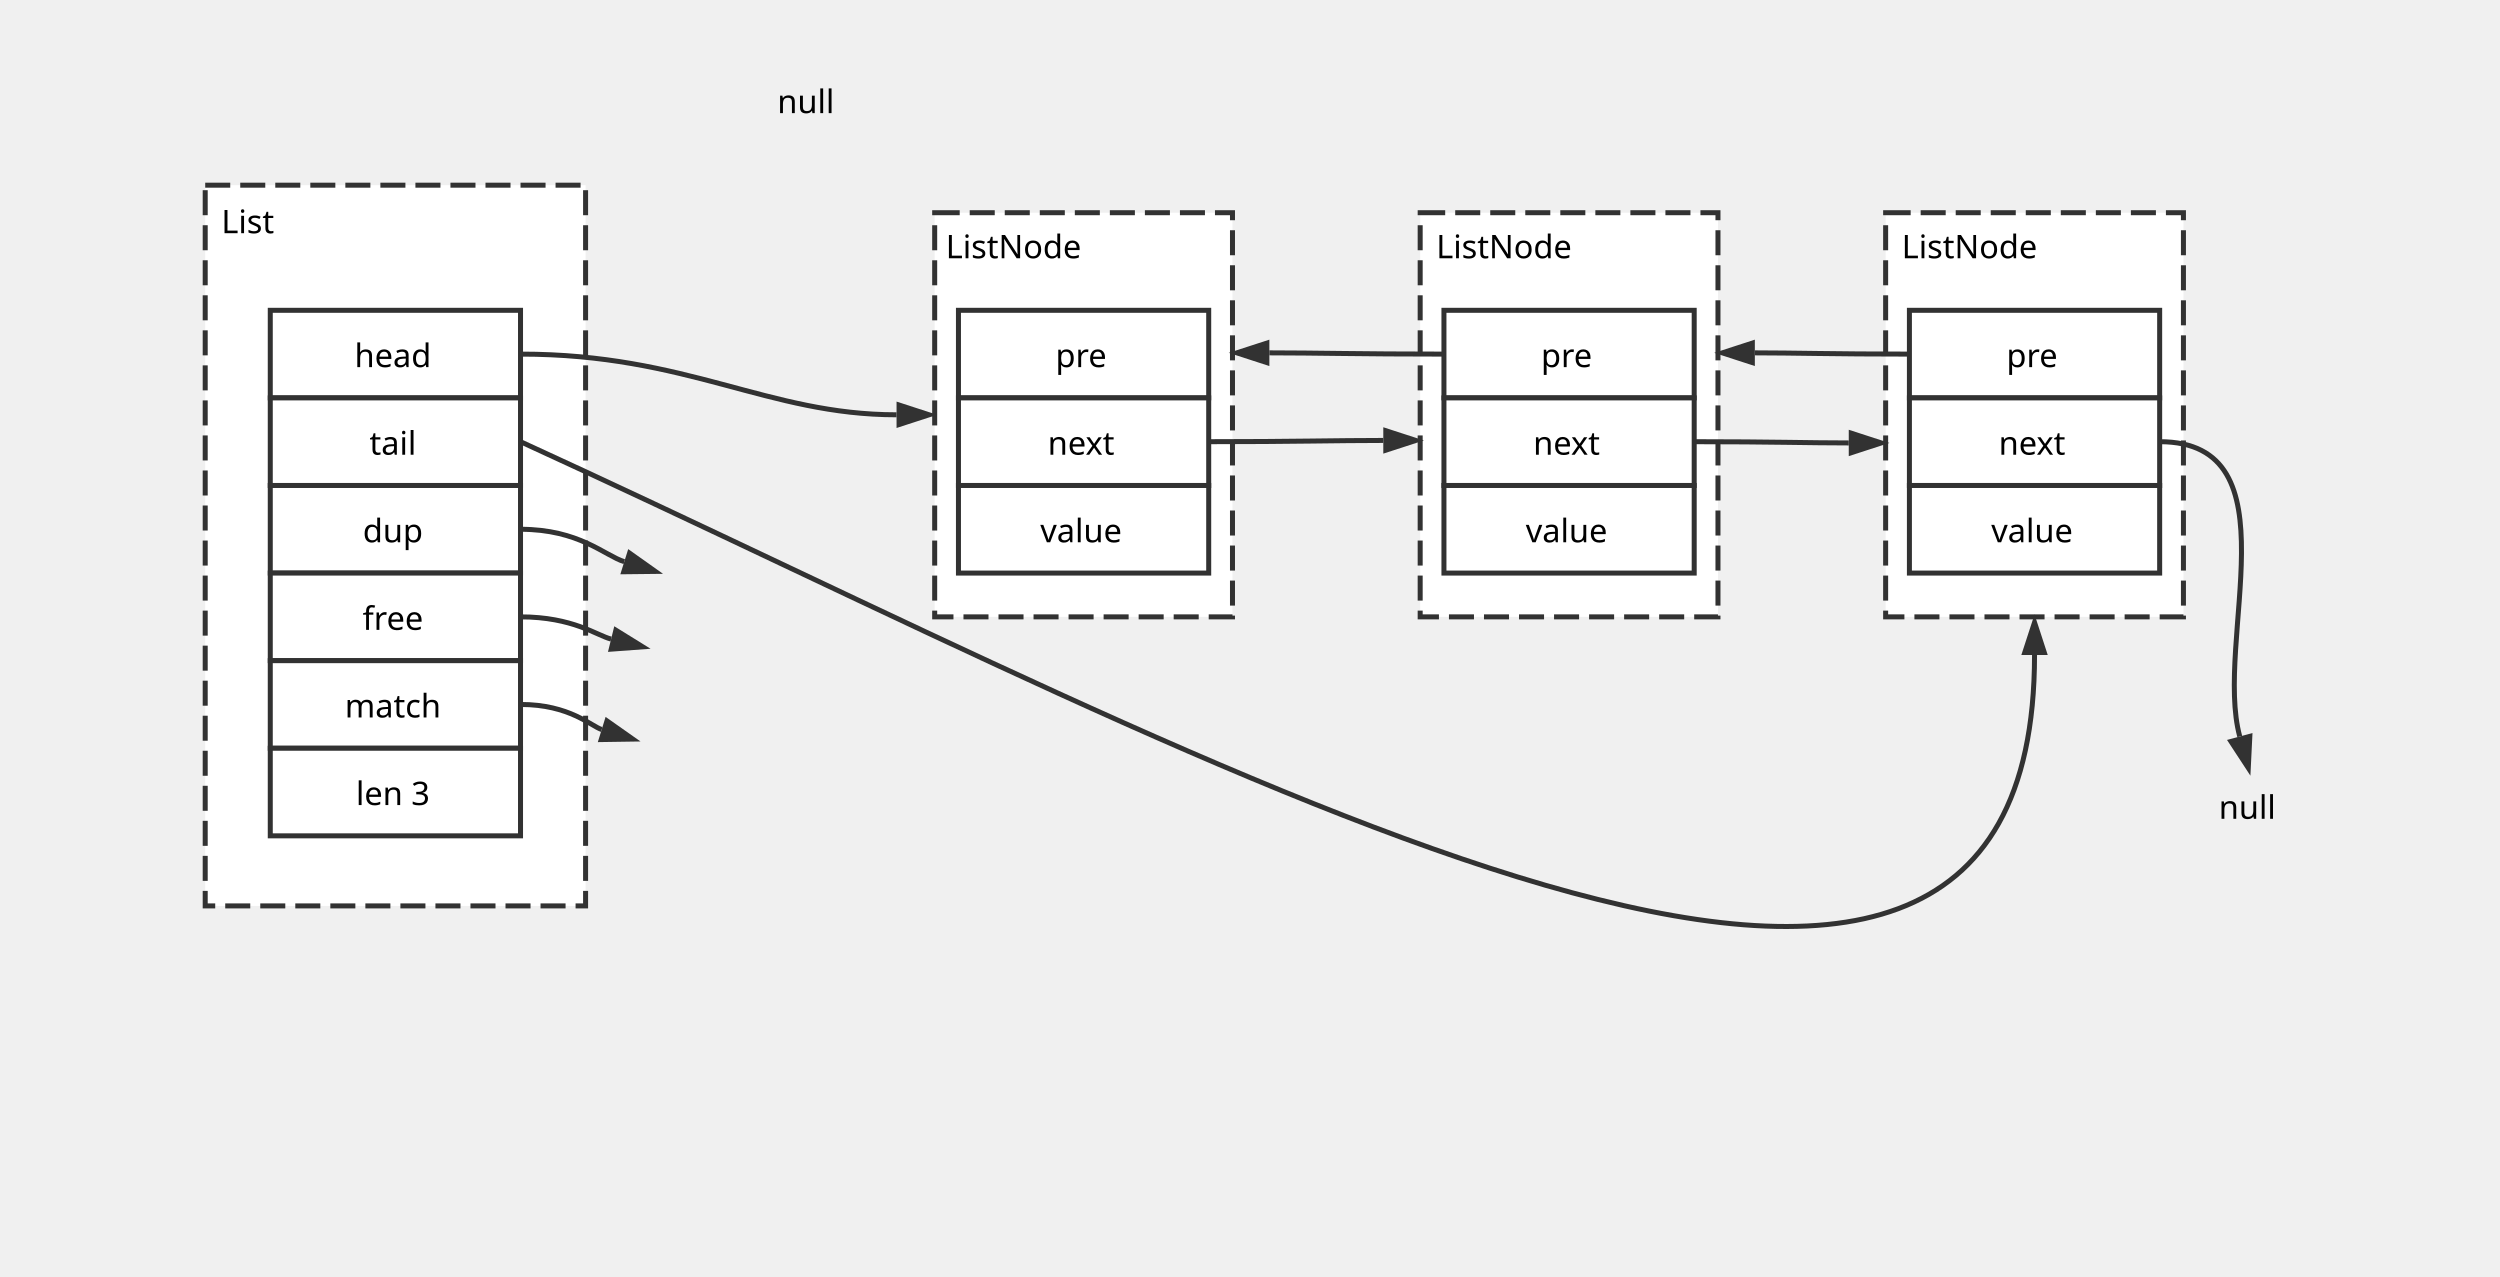
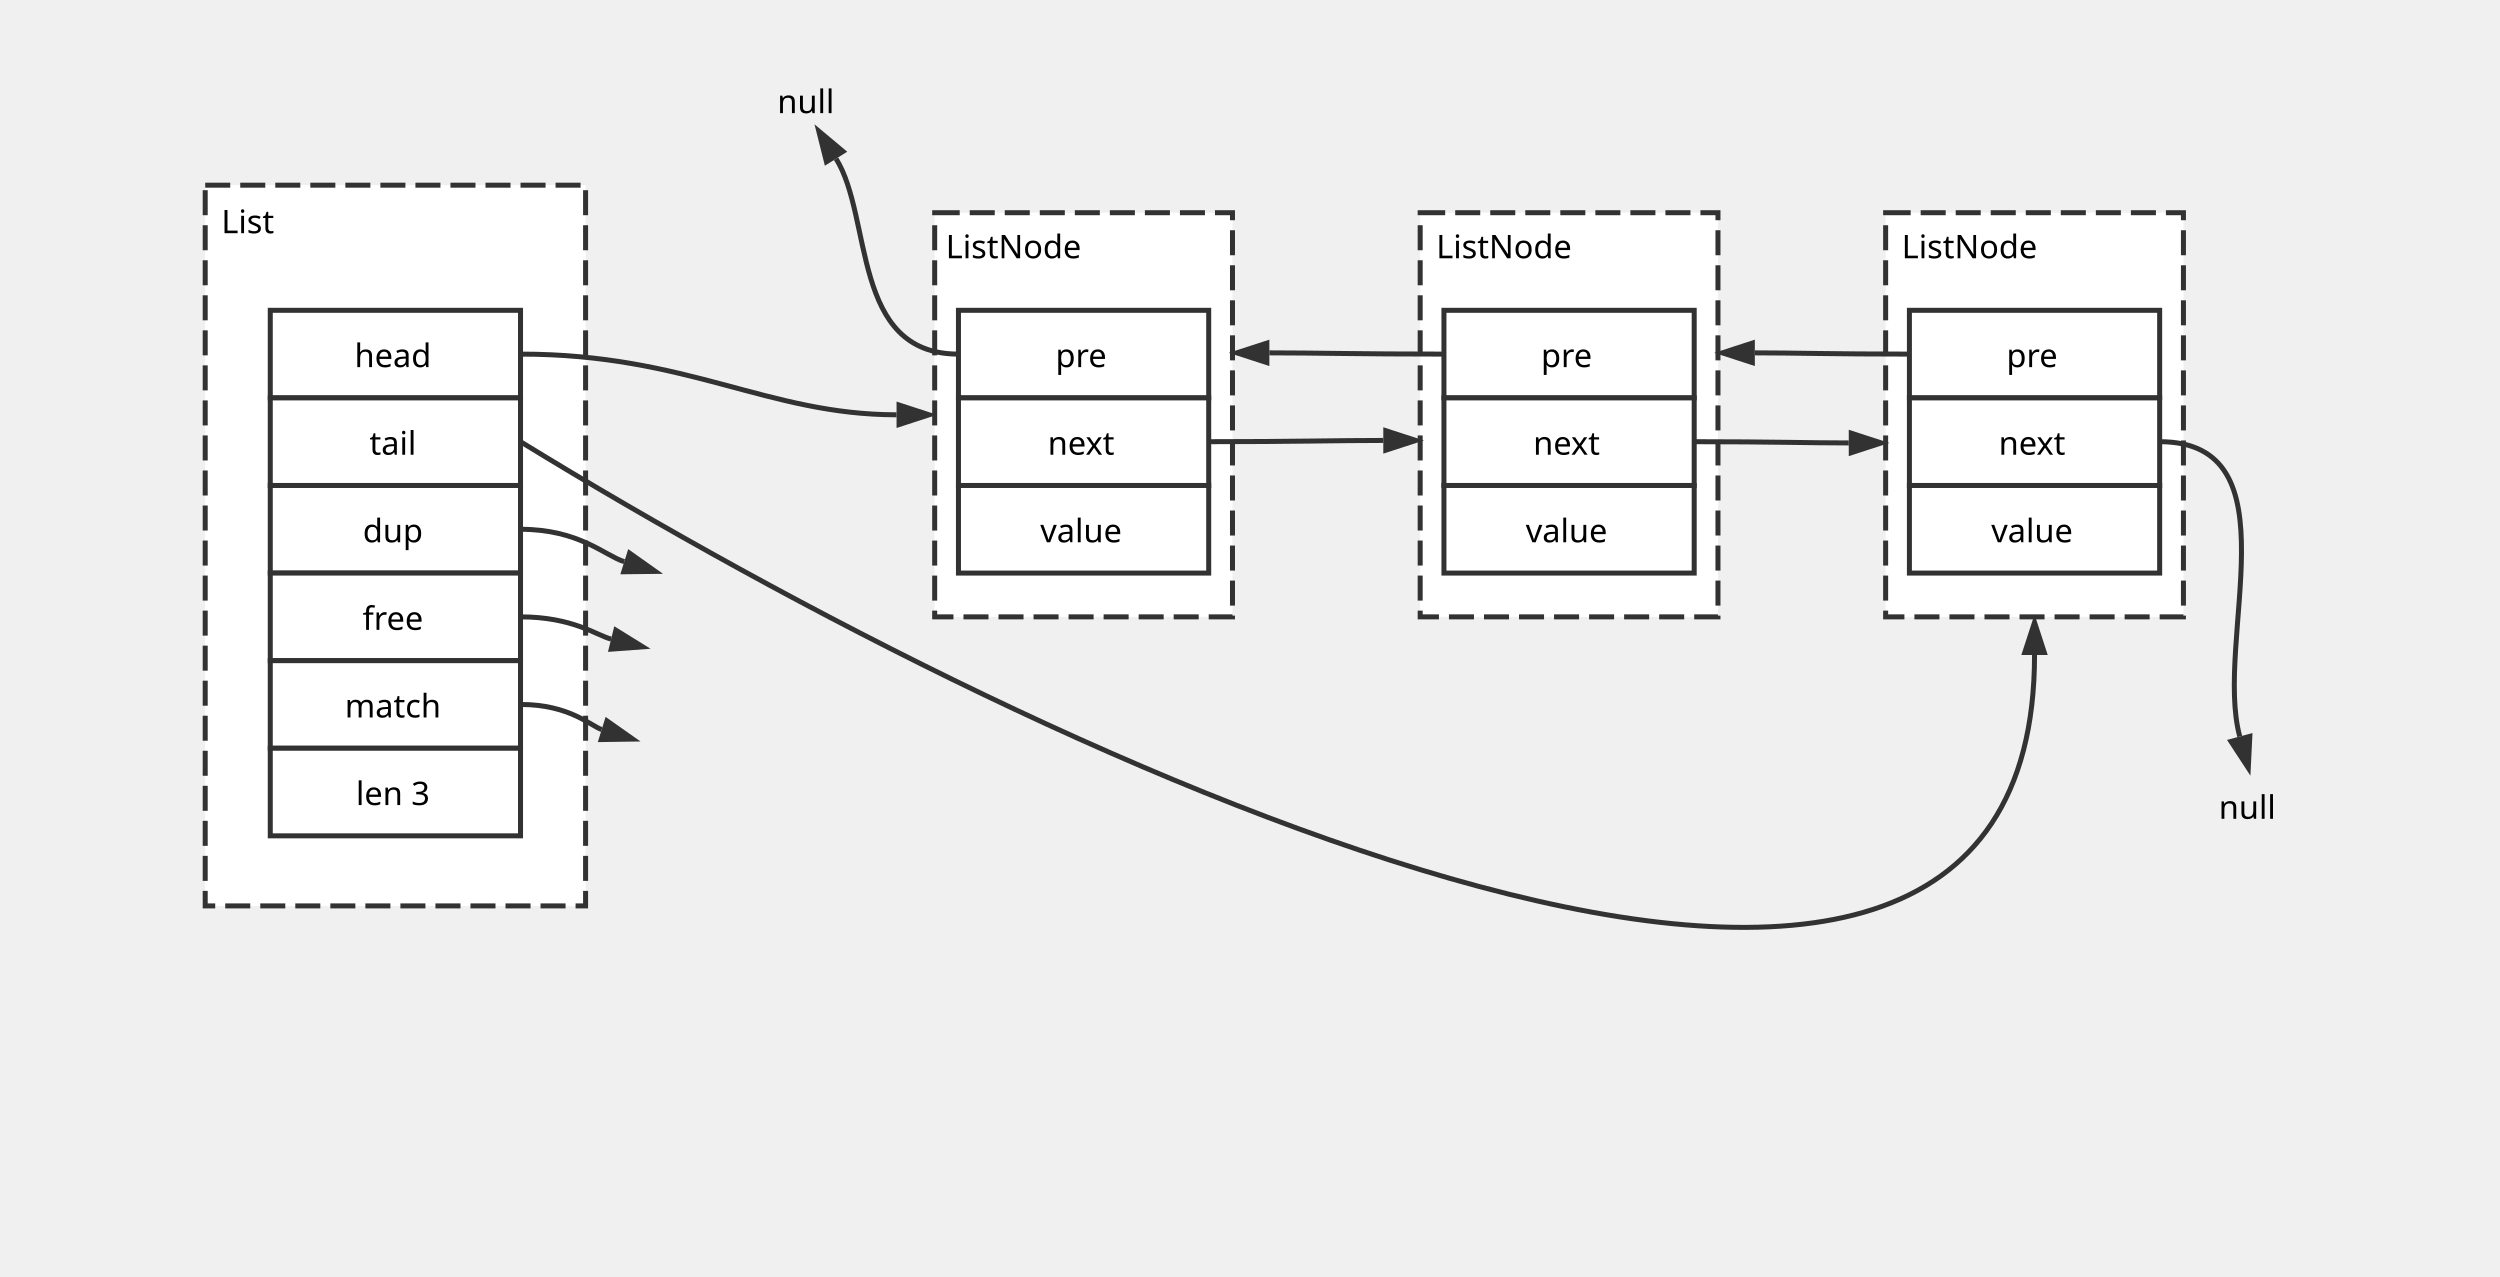
- <svg xmlns="http://www.w3.org/2000/svg" id="processonSvg1000" viewBox="275.0 125.488 999.0 510.114" width="999.0" height="510.114">
+ <svg xmlns="http://www.w3.org/2000/svg" id="processonSvg1000" viewBox="214.0 78.488 999.0 510.114" width="999.0" height="510.114">
  <defs id="ProcessOnDefs1001">
    <marker id="ProcessOnMarker1031" markerUnits="userSpaceOnUse" orient="auto" markerWidth="16.236" markerHeight="10.551" viewBox="-1.0 -1.376 16.236 10.551" refX="-1.0" refY="3.899">
      <path id="ProcessOnPath1032" d="M12.0 3.899L0.0 7.798V0.0Z" stroke="#323232" stroke-width="2.0" fill="#323232" transform="matrix(1.0,0.0,0.0,1.0,0.0,0.0)" />
    </marker>
    <marker id="ProcessOnMarker1035" markerUnits="userSpaceOnUse" orient="auto" markerWidth="16.236" markerHeight="10.551" viewBox="-1.0 -1.376 16.236 10.551" refX="-1.0" refY="3.899">
      <path id="ProcessOnPath1036" d="M12.0 3.899L0.0 7.798V0.0Z" stroke="#323232" stroke-width="2.0" fill="#323232" transform="matrix(1.0,0.0,0.0,1.0,0.0,0.0)" />
    </marker>
    <marker id="ProcessOnMarker1099" markerUnits="userSpaceOnUse" orient="auto" markerWidth="16.236" markerHeight="10.551" viewBox="-1.0 -1.376 16.236 10.551" refX="-1.0" refY="3.899">
      <path id="ProcessOnPath1100" d="M12.0 3.899L0.0 7.798V0.0Z" stroke="#323232" stroke-width="2.0" fill="#323232" transform="matrix(1.0,0.0,0.0,1.0,0.0,0.0)" />
    </marker>
    <marker id="ProcessOnMarker1103" markerUnits="userSpaceOnUse" orient="auto" markerWidth="16.236" markerHeight="10.551" viewBox="-1.0 -1.376 16.236 10.551" refX="-1.0" refY="3.899">
      <path id="ProcessOnPath1104" d="M12.0 3.899L0.0 7.798V0.0Z" stroke="#323232" stroke-width="2.0" fill="#323232" transform="matrix(1.0,0.0,0.0,1.0,0.0,0.0)" />
    </marker>
    <marker id="ProcessOnMarker1107" markerUnits="userSpaceOnUse" orient="auto" markerWidth="16.236" markerHeight="10.551" viewBox="-1.0 -1.376 16.236 10.551" refX="-1.0" refY="3.899">
      <path id="ProcessOnPath1108" d="M12.0 3.899L0.0 7.798V0.0Z" stroke="#323232" stroke-width="2.0" fill="#323232" transform="matrix(1.0,0.0,0.0,1.0,0.0,0.0)" />
    </marker>
    <marker id="ProcessOnMarker1111" markerUnits="userSpaceOnUse" orient="auto" markerWidth="16.236" markerHeight="10.551" viewBox="-1.0 -1.376 16.236 10.551" refX="-1.0" refY="3.899">
      <path id="ProcessOnPath1112" d="M12.0 3.899L0.0 7.798V0.0Z" stroke="#323232" stroke-width="2.0" fill="#323232" transform="matrix(1.0,0.0,0.0,1.0,0.0,0.0)" />
    </marker>
-     <marker id="ProcessOnMarker1123" markerUnits="userSpaceOnUse" orient="auto" markerWidth="16.236" markerHeight="10.551" viewBox="-1.0 -1.376 16.236 10.551" refX="-1.0" refY="3.899">
-       <path id="ProcessOnPath1124" d="M12.0 3.899L0.0 7.798V0.0Z" stroke="#323232" stroke-width="2.0" fill="#323232" transform="matrix(1.0,0.0,0.0,1.0,0.0,0.0)" />
+     <marker id="ProcessOnMarker1115" markerUnits="userSpaceOnUse" orient="auto" markerWidth="16.236" markerHeight="10.551" viewBox="-1.0 -1.376 16.236 10.551" refX="-1.0" refY="3.899">
+       <path id="ProcessOnPath1116" d="M12.0 3.899L0.0 7.798V0.0Z" stroke="#323232" stroke-width="2.0" fill="#323232" transform="matrix(1.0,0.0,0.0,1.0,0.0,0.0)" />
    </marker>
    <marker id="ProcessOnMarker1127" markerUnits="userSpaceOnUse" orient="auto" markerWidth="16.236" markerHeight="10.551" viewBox="-1.0 -1.376 16.236 10.551" refX="-1.0" refY="3.899">
      <path id="ProcessOnPath1128" d="M12.0 3.899L0.0 7.798V0.0Z" stroke="#323232" stroke-width="2.0" fill="#323232" transform="matrix(1.0,0.0,0.0,1.0,0.0,0.0)" />
    </marker>
    <marker id="ProcessOnMarker1131" markerUnits="userSpaceOnUse" orient="auto" markerWidth="16.236" markerHeight="10.551" viewBox="-1.0 -1.376 16.236 10.551" refX="-1.0" refY="3.899">
      <path id="ProcessOnPath1132" d="M12.0 3.899L0.0 7.798V0.0Z" stroke="#323232" stroke-width="2.0" fill="#323232" transform="matrix(1.0,0.0,0.0,1.0,0.0,0.0)" />
    </marker>
    <marker id="ProcessOnMarker1135" markerUnits="userSpaceOnUse" orient="auto" markerWidth="16.236" markerHeight="10.551" viewBox="-1.0 -1.376 16.236 10.551" refX="-1.0" refY="3.899">
      <path id="ProcessOnPath1136" d="M12.0 3.899L0.0 7.798V0.0Z" stroke="#323232" stroke-width="2.0" fill="#323232" transform="matrix(1.0,0.0,0.0,1.0,0.0,0.0)" />
    </marker>
+     <marker id="ProcessOnMarker1139" markerUnits="userSpaceOnUse" orient="auto" markerWidth="16.236" markerHeight="10.551" viewBox="-1.0 -1.376 16.236 10.551" refX="-1.0" refY="3.899">
+       <path id="ProcessOnPath1140" d="M12.0 3.899L0.0 7.798V0.0Z" stroke="#323232" stroke-width="2.0" fill="#323232" transform="matrix(1.0,0.0,0.0,1.0,0.0,0.0)" />
+     </marker>
  </defs>
  <g id="ProcessOnG1002">
-     <path id="ProcessOnPath1003" d="M275.0 125.488H1274.0V635.602H275.0V125.488Z" fill="none" />
+     <path id="ProcessOnPath1003" d="M214.0 78.488H1213.0V588.602H214.0V78.488Z" fill="none" />
    <g id="ProcessOnG1004">
-       <g id="ProcessOnG1005" transform="matrix(1.0,0.0,0.0,1.0,648.5,210.4879)" opacity="1.0">
+       <g id="ProcessOnG1005" transform="matrix(1.0,0.0,0.0,1.0,587.5,163.4879)" opacity="1.0">
        <path id="ProcessOnPath1006" d="M0.0 0.0L119.0 0.0L119.0 161.5L0.0 161.5Z" stroke="#323232" stroke-width="2.0" stroke-dasharray="10.0 4.0" opacity="1.0" fill="#ffffff" />
      </g>
-       <g id="ProcessOnG1007" transform="matrix(1.0,0.0,0.0,1.0,357.0,199.4879)" opacity="1.0">
+       <g id="ProcessOnG1007" transform="matrix(1.0,0.0,0.0,1.0,296.0,152.4879)" opacity="1.0">
        <path id="ProcessOnPath1008" d="M0.0 0.0L152.0 0.0L152.0 288.0L0.0 288.0Z" stroke="#323232" stroke-width="2.0" stroke-dasharray="10.0 4.0" opacity="1.0" fill="#ffffff" />
      </g>
-       <g id="ProcessOnG1009" transform="matrix(1.0,0.0,0.0,1.0,383.0,249.4879)" opacity="1.0">
+       <g id="ProcessOnG1009" transform="matrix(1.0,0.0,0.0,1.0,322.0,202.4879)" opacity="1.0">
        <path id="ProcessOnPath1010" d="M0.0 0.0L100.0 0.0L100.0 35.0L0.0 35.0Z" stroke="#323232" stroke-width="2.0" stroke-dasharray="none" opacity="1.0" fill="#ffffff" />
        <g id="ProcessOnG1011" transform="matrix(1.0,0.0,0.0,1.0,10.0,9.375)">
          <text id="ProcessOnText1012" fill="#000000" font-size="13" x="39.0" y="13.325" font-family="微软雅黑" font-weight="normal" font-style="normal" text-decoration="none" family="微软雅黑" text-anchor="middle" size="13">head</text>
        </g>
      </g>
-       <g id="ProcessOnG1013" transform="matrix(1.0,0.0,0.0,1.0,383.0,284.4879)" opacity="1.0">
+       <g id="ProcessOnG1013" transform="matrix(1.0,0.0,0.0,1.0,322.0,237.4879)" opacity="1.0">
        <path id="ProcessOnPath1014" d="M0.0 0.0L100.0 0.0L100.0 35.0L0.0 35.0Z" stroke="#323232" stroke-width="2.0" stroke-dasharray="none" opacity="1.0" fill="#ffffff" />
        <g id="ProcessOnG1015" transform="matrix(1.0,0.0,0.0,1.0,10.0,9.375)">
          <text id="ProcessOnText1016" fill="#000000" font-size="13" x="39.0" y="13.325" font-family="微软雅黑" font-weight="normal" font-style="normal" text-decoration="none" family="微软雅黑" text-anchor="middle" size="13">tail</text>
        </g>
      </g>
-       <g id="ProcessOnG1017" transform="matrix(1.0,0.0,0.0,1.0,383.0,319.4879)" opacity="1.0">
+       <g id="ProcessOnG1017" transform="matrix(1.0,0.0,0.0,1.0,322.0,272.4879)" opacity="1.0">
        <path id="ProcessOnPath1018" d="M0.0 0.0L100.0 0.0L100.0 35.0L0.0 35.0Z" stroke="#323232" stroke-width="2.0" stroke-dasharray="none" opacity="1.0" fill="#ffffff" />
        <g id="ProcessOnG1019" transform="matrix(1.0,0.0,0.0,1.0,10.0,9.375)">
          <text id="ProcessOnText1020" fill="#000000" font-size="13" x="39.0" y="13.325" font-family="微软雅黑" font-weight="normal" font-style="normal" text-decoration="none" family="微软雅黑" text-anchor="middle" size="13">dup</text>
        </g>
      </g>
-       <g id="ProcessOnG1021" transform="matrix(1.0,0.0,0.0,1.0,383.0,354.4879)" opacity="1.0">
+       <g id="ProcessOnG1021" transform="matrix(1.0,0.0,0.0,1.0,322.0,307.4879)" opacity="1.0">
        <path id="ProcessOnPath1022" d="M0.0 0.0L100.0 0.0L100.0 35.0L0.0 35.0Z" stroke="#323232" stroke-width="2.0" stroke-dasharray="none" opacity="1.0" fill="#ffffff" />
        <g id="ProcessOnG1023" transform="matrix(1.0,0.0,0.0,1.0,10.0,9.375)">
          <text id="ProcessOnText1024" fill="#000000" font-size="13" x="39.0" y="13.325" font-family="微软雅黑" font-weight="normal" font-style="normal" text-decoration="none" family="微软雅黑" text-anchor="middle" size="13">free</text>
        </g>
      </g>
-       <g id="ProcessOnG1025" transform="matrix(1.0,0.0,0.0,1.0,383.0,389.4879)" opacity="1.0">
+       <g id="ProcessOnG1025" transform="matrix(1.0,0.0,0.0,1.0,322.0,342.4879)" opacity="1.0">
        <path id="ProcessOnPath1026" d="M0.0 0.0L100.0 0.0L100.0 35.0L0.0 35.0Z" stroke="#323232" stroke-width="2.0" stroke-dasharray="none" opacity="1.0" fill="#ffffff" />
        <g id="ProcessOnG1027" transform="matrix(1.0,0.0,0.0,1.0,10.0,9.375)">
          <text id="ProcessOnText1028" fill="#000000" font-size="13" x="39.0" y="13.325" font-family="微软雅黑" font-weight="normal" font-style="normal" text-decoration="none" family="微软雅黑" text-anchor="middle" size="13">match</text>
        </g>
      </g>
      <g id="ProcessOnG1029">
-         <path id="ProcessOnPath1030" d="M483.0 371.988C504.004 371.988 513.6 379.488 519.202 380.861" stroke="#323232" stroke-width="2.0" stroke-dasharray="none" fill="none" marker-end="url(#ProcessOnMarker1031)" />
+         <path id="ProcessOnPath1030" d="M422.0 324.988C443.004 324.988 452.6 332.488 458.202 333.861" stroke="#323232" stroke-width="2.0" stroke-dasharray="none" fill="none" marker-end="url(#ProcessOnMarker1031)" />
      </g>
      <g id="ProcessOnG1033">
-         <path id="ProcessOnPath1034" d="M483.0 406.988C502.674 406.988 511.2 415.688 515.441 416.996" stroke="#323232" stroke-width="2.0" stroke-dasharray="none" fill="none" marker-end="url(#ProcessOnMarker1035)" />
-       </g>
-       <g id="ProcessOnG1037" transform="matrix(1.0,0.0,0.0,1.0,295.0,193.4879)" opacity="1.0">
+         <path id="ProcessOnPath1034" d="M422.0 359.988C441.674 359.988 450.2 368.688 454.441 369.996" stroke="#323232" stroke-width="2.0" stroke-dasharray="none" fill="none" marker-end="url(#ProcessOnMarker1035)" />
+       </g>
+       <g id="ProcessOnG1037" transform="matrix(1.0,0.0,0.0,1.0,234.0,146.4879)" opacity="1.0">
        <path id="ProcessOnPath1038" d="M0.0 0.0L160.0 0.0L160.0 40.0L0.0 40.0Z" stroke="none" stroke-width="0.0" stroke-dasharray="none" opacity="1.0" fill="none" />
        <g id="ProcessOnG1039" transform="matrix(1.0,0.0,0.0,1.0,0.0,11.875)">
          <text id="ProcessOnText1040" fill="#000000" font-size="13" x="79.0" y="13.325" font-family="微软雅黑" font-weight="normal" font-style="normal" text-decoration="none" family="微软雅黑" text-anchor="middle" size="13">List</text>
        </g>
      </g>
-       <g id="ProcessOnG1041" transform="matrix(1.0,0.0,0.0,1.0,658.0,249.4879)" opacity="1.0">
+       <g id="ProcessOnG1041" transform="matrix(1.0,0.0,0.0,1.0,597.0,202.4879)" opacity="1.0">
        <path id="ProcessOnPath1042" d="M0.0 0.0L100.0 0.0L100.0 35.0L0.0 35.0Z" stroke="#323232" stroke-width="2.0" stroke-dasharray="none" opacity="1.0" fill="#ffffff" />
        <g id="ProcessOnG1043" transform="matrix(1.0,0.0,0.0,1.0,10.0,9.375)">
          <text id="ProcessOnText1044" fill="#000000" font-size="13" x="39.0" y="13.325" font-family="微软雅黑" font-weight="normal" font-style="normal" text-decoration="none" family="微软雅黑" text-anchor="middle" size="13">pre</text>
        </g>
      </g>
-       <g id="ProcessOnG1045" transform="matrix(1.0,0.0,0.0,1.0,658.0,284.4879)" opacity="1.0">
+       <g id="ProcessOnG1045" transform="matrix(1.0,0.0,0.0,1.0,597.0,237.4879)" opacity="1.0">
        <path id="ProcessOnPath1046" d="M0.0 0.0L100.0 0.0L100.0 35.0L0.0 35.0Z" stroke="#323232" stroke-width="2.0" stroke-dasharray="none" opacity="1.0" fill="#ffffff" />
        <g id="ProcessOnG1047" transform="matrix(1.0,0.0,0.0,1.0,10.0,9.375)">
          <text id="ProcessOnText1048" fill="#000000" font-size="13" x="39.0" y="13.325" font-family="微软雅黑" font-weight="normal" font-style="normal" text-decoration="none" family="微软雅黑" text-anchor="middle" size="13">next</text>
        </g>
      </g>
-       <g id="ProcessOnG1049" transform="matrix(1.0,0.0,0.0,1.0,658.0,319.4879)" opacity="1.0">
+       <g id="ProcessOnG1049" transform="matrix(1.0,0.0,0.0,1.0,597.0,272.4879)" opacity="1.0">
        <path id="ProcessOnPath1050" d="M0.0 0.0L100.0 0.0L100.0 35.0L0.0 35.0Z" stroke="#323232" stroke-width="2.0" stroke-dasharray="none" opacity="1.0" fill="#ffffff" />
        <g id="ProcessOnG1051" transform="matrix(1.0,0.0,0.0,1.0,10.0,9.375)">
          <text id="ProcessOnText1052" fill="#000000" font-size="13" x="39.0" y="13.325" font-family="微软雅黑" font-weight="normal" font-style="normal" text-decoration="none" family="微软雅黑" text-anchor="middle" size="13">value</text>
        </g>
      </g>
-       <g id="ProcessOnG1053" transform="matrix(1.0,0.0,0.0,1.0,383.0,424.4879)" opacity="1.0">
+       <g id="ProcessOnG1053" transform="matrix(1.0,0.0,0.0,1.0,322.0,377.4879)" opacity="1.0">
        <path id="ProcessOnPath1054" d="M0.0 0.0L100.0 0.0L100.0 35.0L0.0 35.0Z" stroke="#323232" stroke-width="2.0" stroke-dasharray="none" opacity="1.0" fill="#ffffff" />
        <g id="ProcessOnG1055" transform="matrix(1.0,0.0,0.0,1.0,10.0,9.375)">
          <text id="ProcessOnText1056" fill="#000000" font-size="13" x="39.0" y="13.325" font-family="微软雅黑" font-weight="normal" font-style="normal" text-decoration="none" family="微软雅黑" text-anchor="middle" size="13">len 3</text>
        </g>
      </g>
-       <g id="ProcessOnG1057" transform="matrix(1.0,0.0,0.0,1.0,601.0,203.4879)" opacity="1.0">
+       <g id="ProcessOnG1057" transform="matrix(1.0,0.0,0.0,1.0,540.0,156.4879)" opacity="1.0">
        <path id="ProcessOnPath1058" d="M0.0 0.0L160.0 0.0L160.0 40.0L0.0 40.0Z" stroke="none" stroke-width="0.0" stroke-dasharray="none" opacity="1.0" fill="none" />
        <g id="ProcessOnG1059" transform="matrix(1.0,0.0,0.0,1.0,0.0,11.875)">
          <text id="ProcessOnText1060" fill="#000000" font-size="13" x="79.0" y="13.325" font-family="微软雅黑" font-weight="normal" font-style="normal" text-decoration="none" family="微软雅黑" text-anchor="middle" size="13">ListNode</text>
        </g>
      </g>
-       <g id="ProcessOnG1061" transform="matrix(1.0,0.0,0.0,1.0,842.5,210.4879)" opacity="1.0">
+       <g id="ProcessOnG1061" transform="matrix(1.0,0.0,0.0,1.0,781.5,163.4879)" opacity="1.0">
        <path id="ProcessOnPath1062" d="M0.0 0.0L119.0 0.0L119.0 161.5L0.0 161.5Z" stroke="#323232" stroke-width="2.0" stroke-dasharray="10.0 4.0" opacity="1.0" fill="#ffffff" />
      </g>
-       <g id="ProcessOnG1063" transform="matrix(1.0,0.0,0.0,1.0,852.0,249.4879)" opacity="1.0">
+       <g id="ProcessOnG1063" transform="matrix(1.0,0.0,0.0,1.0,791.0,202.4879)" opacity="1.0">
        <path id="ProcessOnPath1064" d="M0.0 0.0L100.0 0.0L100.0 35.0L0.0 35.0Z" stroke="#323232" stroke-width="2.0" stroke-dasharray="none" opacity="1.0" fill="#ffffff" />
        <g id="ProcessOnG1065" transform="matrix(1.0,0.0,0.0,1.0,10.0,9.375)">
          <text id="ProcessOnText1066" fill="#000000" font-size="13" x="39.0" y="13.325" font-family="微软雅黑" font-weight="normal" font-style="normal" text-decoration="none" family="微软雅黑" text-anchor="middle" size="13">pre</text>
        </g>
      </g>
-       <g id="ProcessOnG1067" transform="matrix(1.0,0.0,0.0,1.0,852.0,284.4879)" opacity="1.0">
+       <g id="ProcessOnG1067" transform="matrix(1.0,0.0,0.0,1.0,791.0,237.4879)" opacity="1.0">
        <path id="ProcessOnPath1068" d="M0.0 0.0L100.0 0.0L100.0 35.0L0.0 35.0Z" stroke="#323232" stroke-width="2.0" stroke-dasharray="none" opacity="1.0" fill="#ffffff" />
        <g id="ProcessOnG1069" transform="matrix(1.0,0.0,0.0,1.0,10.0,9.375)">
          <text id="ProcessOnText1070" fill="#000000" font-size="13" x="39.0" y="13.325" font-family="微软雅黑" font-weight="normal" font-style="normal" text-decoration="none" family="微软雅黑" text-anchor="middle" size="13">next</text>
        </g>
      </g>
-       <g id="ProcessOnG1071" transform="matrix(1.0,0.0,0.0,1.0,852.0,319.4879)" opacity="1.0">
+       <g id="ProcessOnG1071" transform="matrix(1.0,0.0,0.0,1.0,791.0,272.4879)" opacity="1.0">
        <path id="ProcessOnPath1072" d="M0.0 0.0L100.0 0.0L100.0 35.0L0.0 35.0Z" stroke="#323232" stroke-width="2.0" stroke-dasharray="none" opacity="1.0" fill="#ffffff" />
        <g id="ProcessOnG1073" transform="matrix(1.0,0.0,0.0,1.0,10.0,9.375)">
          <text id="ProcessOnText1074" fill="#000000" font-size="13" x="39.0" y="13.325" font-family="微软雅黑" font-weight="normal" font-style="normal" text-decoration="none" family="微软雅黑" text-anchor="middle" size="13">value</text>
        </g>
      </g>
-       <g id="ProcessOnG1075" transform="matrix(1.0,0.0,0.0,1.0,1028.5,210.4879)" opacity="1.0">
+       <g id="ProcessOnG1075" transform="matrix(1.0,0.0,0.0,1.0,967.5,163.4879)" opacity="1.0">
        <path id="ProcessOnPath1076" d="M0.0 0.0L119.0 0.0L119.0 161.5L0.0 161.5Z" stroke="#323232" stroke-width="2.0" stroke-dasharray="10.0 4.0" opacity="1.0" fill="#ffffff" />
      </g>
-       <g id="ProcessOnG1077" transform="matrix(1.0,0.0,0.0,1.0,1038.0,249.4879)" opacity="1.0">
+       <g id="ProcessOnG1077" transform="matrix(1.0,0.0,0.0,1.0,977.0,202.4879)" opacity="1.0">
        <path id="ProcessOnPath1078" d="M0.0 0.0L100.0 0.0L100.0 35.0L0.0 35.0Z" stroke="#323232" stroke-width="2.0" stroke-dasharray="none" opacity="1.0" fill="#ffffff" />
        <g id="ProcessOnG1079" transform="matrix(1.0,0.0,0.0,1.0,10.0,9.375)">
          <text id="ProcessOnText1080" fill="#000000" font-size="13" x="39.0" y="13.325" font-family="微软雅黑" font-weight="normal" font-style="normal" text-decoration="none" family="微软雅黑" text-anchor="middle" size="13">pre</text>
        </g>
      </g>
-       <g id="ProcessOnG1081" transform="matrix(1.0,0.0,0.0,1.0,1038.0,284.4879)" opacity="1.0">
+       <g id="ProcessOnG1081" transform="matrix(1.0,0.0,0.0,1.0,977.0,237.4879)" opacity="1.0">
        <path id="ProcessOnPath1082" d="M0.0 0.0L100.0 0.0L100.0 35.0L0.0 35.0Z" stroke="#323232" stroke-width="2.0" stroke-dasharray="none" opacity="1.0" fill="#ffffff" />
        <g id="ProcessOnG1083" transform="matrix(1.0,0.0,0.0,1.0,10.0,9.375)">
          <text id="ProcessOnText1084" fill="#000000" font-size="13" x="39.0" y="13.325" font-family="微软雅黑" font-weight="normal" font-style="normal" text-decoration="none" family="微软雅黑" text-anchor="middle" size="13">next</text>
        </g>
      </g>
-       <g id="ProcessOnG1085" transform="matrix(1.0,0.0,0.0,1.0,1038.0,319.4879)" opacity="1.0">
+       <g id="ProcessOnG1085" transform="matrix(1.0,0.0,0.0,1.0,977.0,272.4879)" opacity="1.0">
        <path id="ProcessOnPath1086" d="M0.0 0.0L100.0 0.0L100.0 35.0L0.0 35.0Z" stroke="#323232" stroke-width="2.0" stroke-dasharray="none" opacity="1.0" fill="#ffffff" />
        <g id="ProcessOnG1087" transform="matrix(1.0,0.0,0.0,1.0,10.0,9.375)">
          <text id="ProcessOnText1088" fill="#000000" font-size="13" x="39.0" y="13.325" font-family="微软雅黑" font-weight="normal" font-style="normal" text-decoration="none" family="微软雅黑" text-anchor="middle" size="13">value</text>
        </g>
      </g>
-       <g id="ProcessOnG1089" transform="matrix(1.0,0.0,0.0,1.0,797.0,203.4879)" opacity="1.0">
+       <g id="ProcessOnG1089" transform="matrix(1.0,0.0,0.0,1.0,736.0,156.4879)" opacity="1.0">
        <path id="ProcessOnPath1090" d="M0.0 0.0L160.0 0.0L160.0 40.0L0.0 40.0Z" stroke="none" stroke-width="0.0" stroke-dasharray="none" opacity="1.0" fill="none" />
        <g id="ProcessOnG1091" transform="matrix(1.0,0.0,0.0,1.0,0.0,11.875)">
          <text id="ProcessOnText1092" fill="#000000" font-size="13" x="79.0" y="13.325" font-family="微软雅黑" font-weight="normal" font-style="normal" text-decoration="none" family="微软雅黑" text-anchor="middle" size="13">ListNode</text>
        </g>
      </g>
-       <g id="ProcessOnG1093" transform="matrix(1.0,0.0,0.0,1.0,983.0,203.4879)" opacity="1.0">
+       <g id="ProcessOnG1093" transform="matrix(1.0,0.0,0.0,1.0,922.0,156.4879)" opacity="1.0">
        <path id="ProcessOnPath1094" d="M0.0 0.0L160.0 0.0L160.0 40.0L0.0 40.0Z" stroke="none" stroke-width="0.0" stroke-dasharray="none" opacity="1.0" fill="none" />
        <g id="ProcessOnG1095" transform="matrix(1.0,0.0,0.0,1.0,0.0,11.875)">
          <text id="ProcessOnText1096" fill="#000000" font-size="13" x="79.0" y="13.325" font-family="微软雅黑" font-weight="normal" font-style="normal" text-decoration="none" family="微软雅黑" text-anchor="middle" size="13">ListNode</text>
        </g>
      </g>
      <g id="ProcessOnG1097">
-         <path id="ProcessOnPath1098" d="M483.0 266.988C549.907 266.988 581.593 291.238 633.264 291.238" stroke="#323232" stroke-width="2.0" stroke-dasharray="none" fill="none" marker-end="url(#ProcessOnMarker1099)" />
+         <path id="ProcessOnPath1098" d="M422.0 219.988C488.907 219.988 520.593 244.238 572.264 244.238" stroke="#323232" stroke-width="2.0" stroke-dasharray="none" fill="none" marker-end="url(#ProcessOnMarker1099)" />
      </g>
      <g id="ProcessOnG1101">
-         <path id="ProcessOnPath1102" d="M758.0 301.988C792.001 301.988 808.999 301.488 827.764 301.488" stroke="#323232" stroke-width="2.0" stroke-dasharray="none" fill="none" marker-end="url(#ProcessOnMarker1103)" />
+         <path id="ProcessOnPath1102" d="M697.0 254.988C731.001 254.988 747.999 254.488 766.764 254.488" stroke="#323232" stroke-width="2.0" stroke-dasharray="none" fill="none" marker-end="url(#ProcessOnMarker1103)" />
      </g>
      <g id="ProcessOnG1105">
-         <path id="ProcessOnPath1106" d="M952.0 301.988C982.801 301.988 998.199 302.488 1013.764 302.488" stroke="#323232" stroke-width="2.0" stroke-dasharray="none" fill="none" marker-end="url(#ProcessOnMarker1107)" />
+         <path id="ProcessOnPath1106" d="M891.0 254.988C921.801 254.988 937.199 255.488 952.764 255.488" stroke="#323232" stroke-width="2.0" stroke-dasharray="none" fill="none" marker-end="url(#ProcessOnMarker1107)" />
      </g>
      <g id="ProcessOnG1109">
-         <path id="ProcessOnPath1110" d="M1138.0 301.988C1192.921 301.988 1159.6 381.488 1170.005 419.785" stroke="#323232" stroke-width="2.0" stroke-dasharray="none" fill="none" marker-end="url(#ProcessOnMarker1111)" />
-       </g>
-       <g id="ProcessOnG1113" transform="matrix(1.0,0.0,0.0,1.0,518.0,145.4879)" opacity="1.0">
-         <path id="ProcessOnPath1114" d="M0.0 0.0L160.0 0.0L160.0 40.0L0.0 40.0Z" stroke="none" stroke-width="0.0" stroke-dasharray="none" opacity="1.0" fill="none" />
-         <g id="ProcessOnG1115" transform="matrix(1.0,0.0,0.0,1.0,0.0,11.875)">
-           <text id="ProcessOnText1116" fill="#000000" font-size="13" x="79.0" y="13.325" font-family="微软雅黑" font-weight="normal" font-style="normal" text-decoration="none" family="微软雅黑" text-anchor="middle" size="13">null</text>
-         </g>
-       </g>
-       <g id="ProcessOnG1117" transform="matrix(1.0,0.0,0.0,1.0,1094.0,427.4879)" opacity="1.0">
+         <path id="ProcessOnPath1110" d="M597.0 219.988C554.053 219.988 562.8 165.395 548.089 141.912" stroke="#323232" stroke-width="2.0" stroke-dasharray="none" fill="none" marker-end="url(#ProcessOnMarker1111)" />
+       </g>
+       <g id="ProcessOnG1113">
+         <path id="ProcessOnPath1114" d="M1077.0 254.988C1131.921 254.988 1098.6 334.488 1109.005 372.785" stroke="#323232" stroke-width="2.0" stroke-dasharray="none" fill="none" marker-end="url(#ProcessOnMarker1115)" />
+       </g>
+       <g id="ProcessOnG1117" transform="matrix(1.0,0.0,0.0,1.0,457.0,98.48793)" opacity="1.0">
        <path id="ProcessOnPath1118" d="M0.0 0.0L160.0 0.0L160.0 40.0L0.0 40.0Z" stroke="none" stroke-width="0.0" stroke-dasharray="none" opacity="1.0" fill="none" />
        <g id="ProcessOnG1119" transform="matrix(1.0,0.0,0.0,1.0,0.0,11.875)">
          <text id="ProcessOnText1120" fill="#000000" font-size="13" x="79.0" y="13.325" font-family="微软雅黑" font-weight="normal" font-style="normal" text-decoration="none" family="微软雅黑" text-anchor="middle" size="13">null</text>
        </g>
      </g>
-       <g id="ProcessOnG1121">
-         <path id="ProcessOnPath1122" d="M483.0 301.988C768.0 432.488 1088.0 615.602 1088.0 387.224" stroke="#323232" stroke-width="2.0" stroke-dasharray="none" fill="none" marker-end="url(#ProcessOnMarker1123)" />
+       <g id="ProcessOnG1121" transform="matrix(1.0,0.0,0.0,1.0,1033.0,380.4879)" opacity="1.0">
+         <path id="ProcessOnPath1122" d="M0.0 0.0L160.0 0.0L160.0 40.0L0.0 40.0Z" stroke="none" stroke-width="0.0" stroke-dasharray="none" opacity="1.0" fill="none" />
+         <g id="ProcessOnG1123" transform="matrix(1.0,0.0,0.0,1.0,0.0,11.875)">
+           <text id="ProcessOnText1124" fill="#000000" font-size="13" x="79.0" y="13.325" font-family="微软雅黑" font-weight="normal" font-style="normal" text-decoration="none" family="微软雅黑" text-anchor="middle" size="13">null</text>
+         </g>
      </g>
      <g id="ProcessOnG1125">
-         <path id="ProcessOnPath1126" d="M483.0 336.988C506.468 336.988 516.6 347.488 524.457 349.943" stroke="#323232" stroke-width="2.0" stroke-dasharray="none" fill="none" marker-end="url(#ProcessOnMarker1127)" />
+         <path id="ProcessOnPath1126" d="M422.0 289.988C445.468 289.988 455.6 300.488 463.457 302.943" stroke="#323232" stroke-width="2.0" stroke-dasharray="none" fill="none" marker-end="url(#ProcessOnMarker1127)" />
      </g>
      <g id="ProcessOnG1129">
-         <path id="ProcessOnPath1130" d="M852.0 266.988C817.999 266.988 801.001 266.488 782.236 266.488" stroke="#323232" stroke-width="2.0" stroke-dasharray="none" fill="none" marker-end="url(#ProcessOnMarker1131)" />
+         <path id="ProcessOnPath1130" d="M791.0 219.988C756.999 219.988 740.001 219.488 721.236 219.488" stroke="#323232" stroke-width="2.0" stroke-dasharray="none" fill="none" marker-end="url(#ProcessOnMarker1131)" />
      </g>
      <g id="ProcessOnG1133">
-         <path id="ProcessOnPath1134" d="M1038.0 266.988C1007.199 266.988 991.801 266.488 976.236 266.488" stroke="#323232" stroke-width="2.0" stroke-dasharray="none" fill="none" marker-end="url(#ProcessOnMarker1135)" />
+         <path id="ProcessOnPath1134" d="M977.0 219.988C946.199 219.988 930.801 219.488 915.236 219.488" stroke="#323232" stroke-width="2.0" stroke-dasharray="none" fill="none" marker-end="url(#ProcessOnMarker1135)" />
+       </g>
+       <g id="ProcessOnG1137">
+         <path id="ProcessOnPath1138" d="M422.0 254.988C637.0 387.0 1027.0 568.602 1027.0 340.224" stroke="#323232" stroke-width="2.0" stroke-dasharray="none" fill="none" marker-end="url(#ProcessOnMarker1139)" />
      </g>
    </g>
  </g>
</svg>
